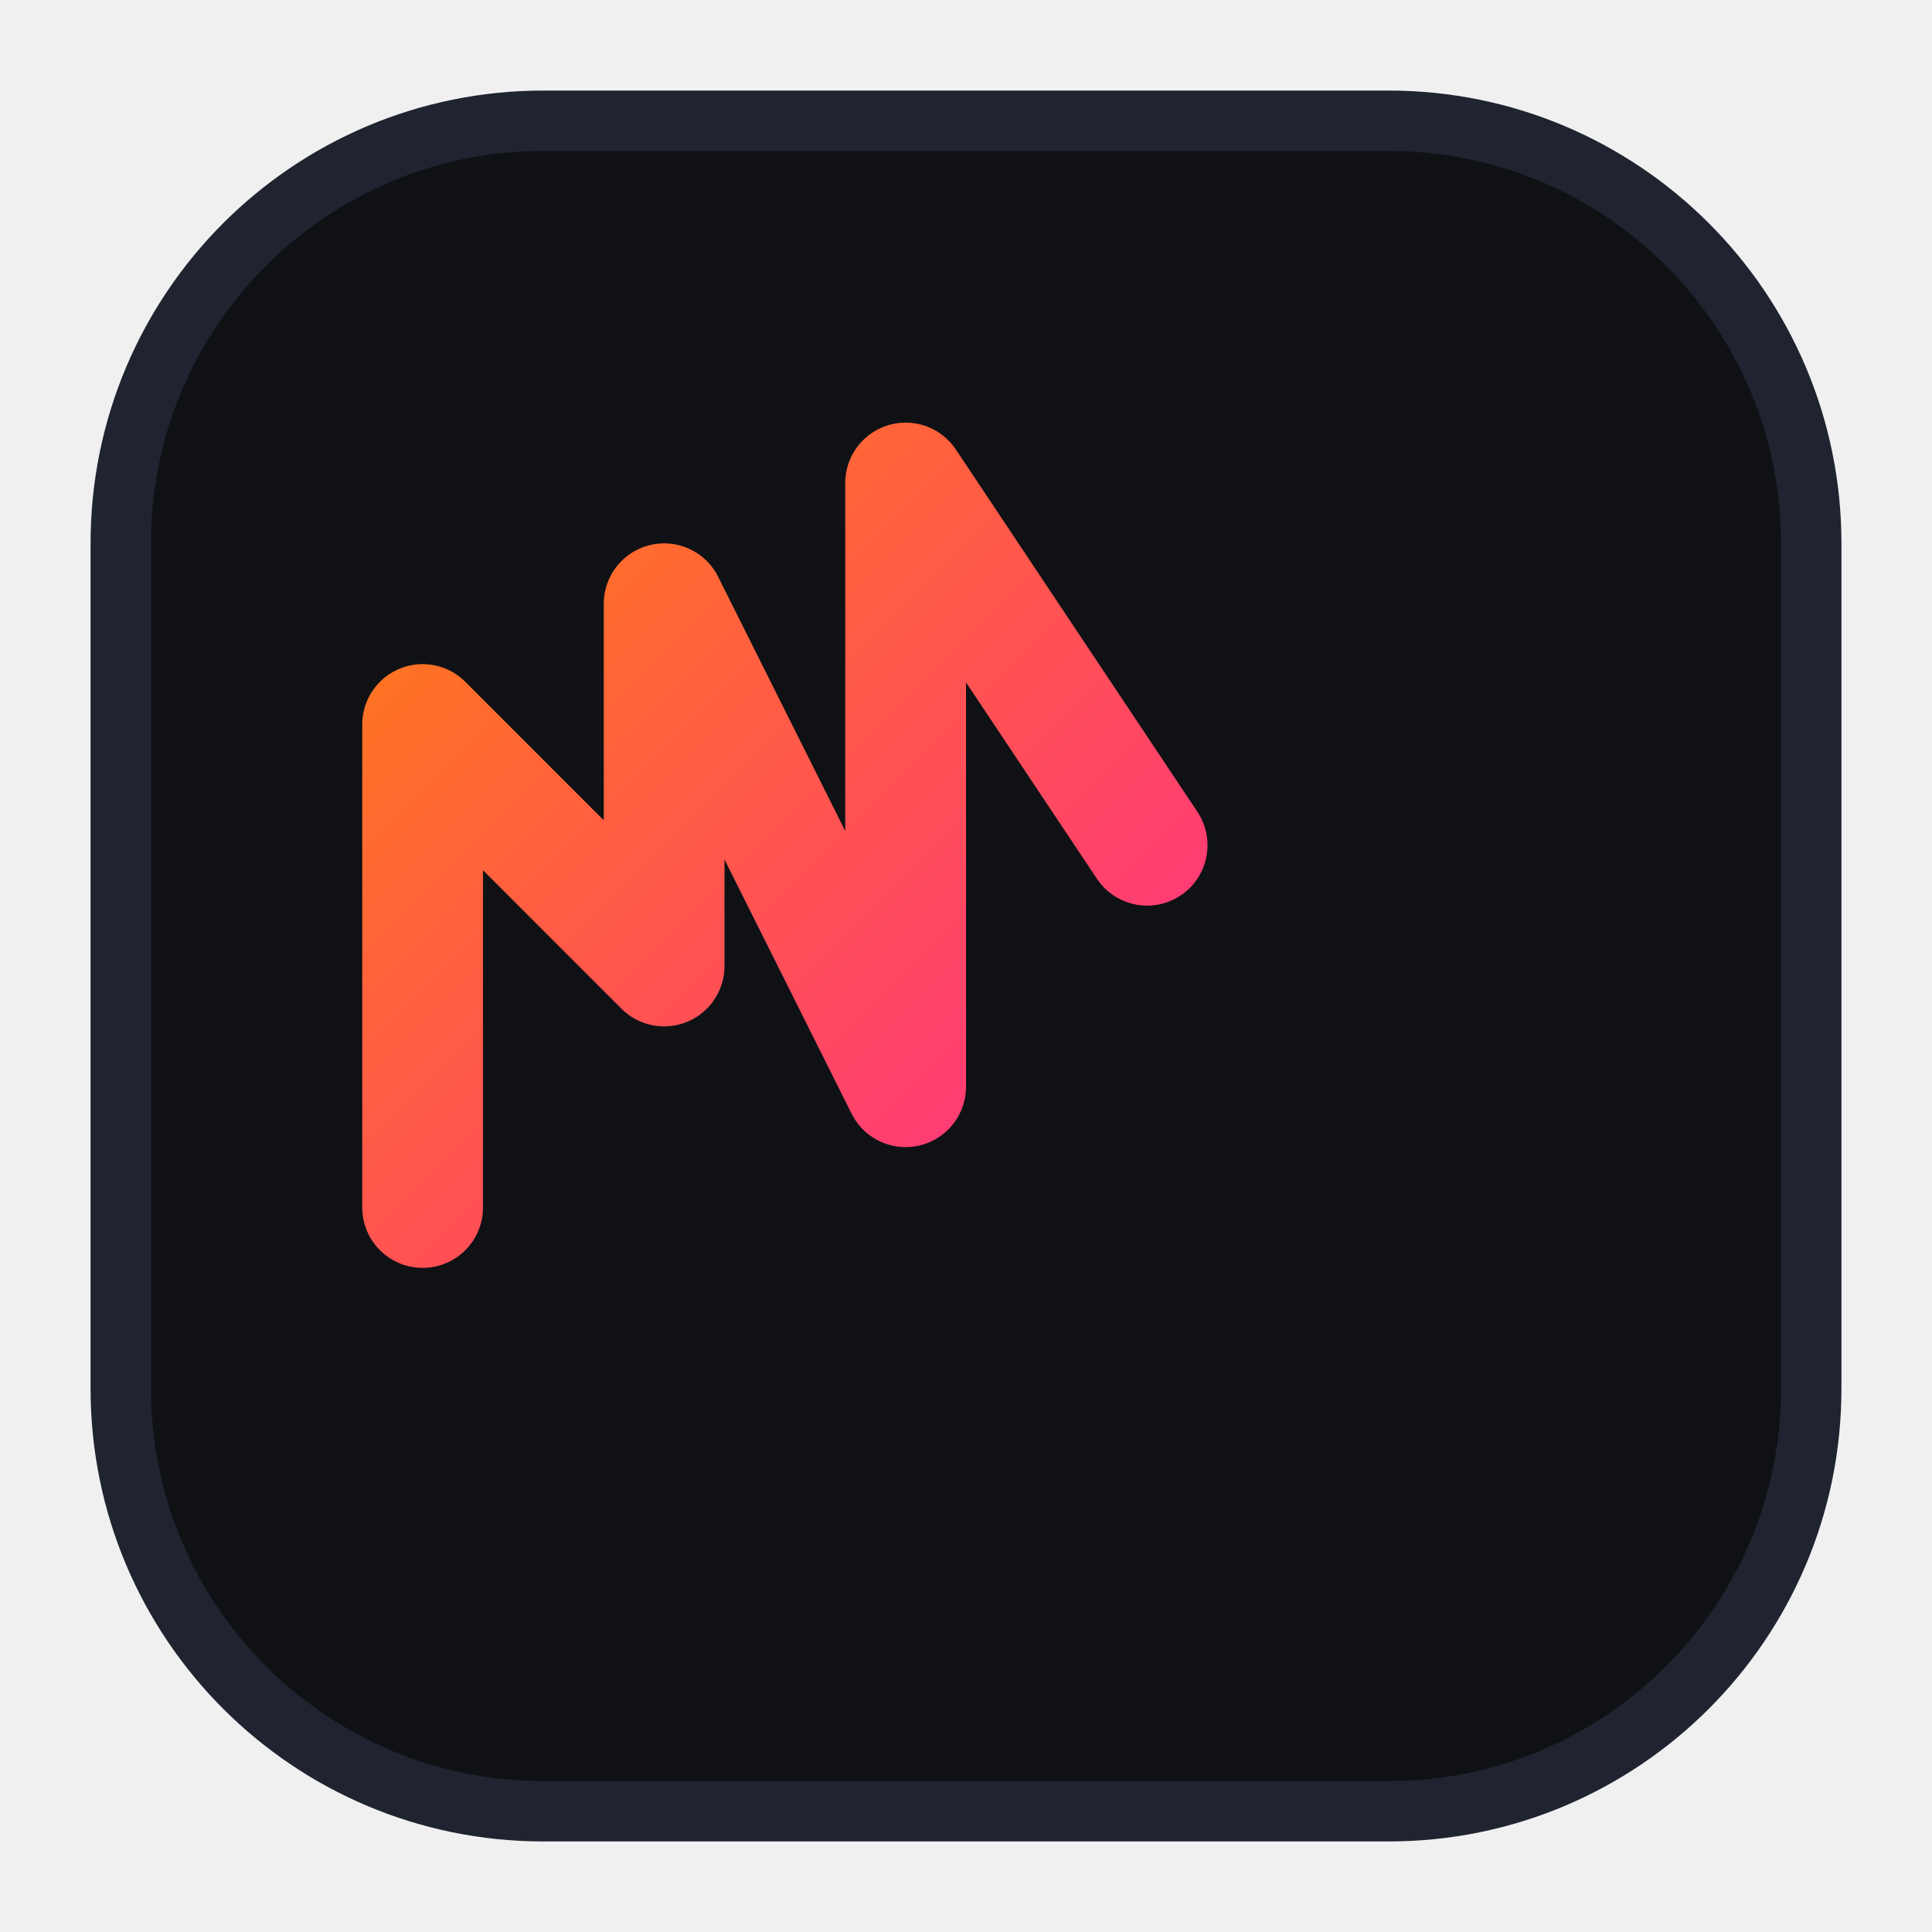
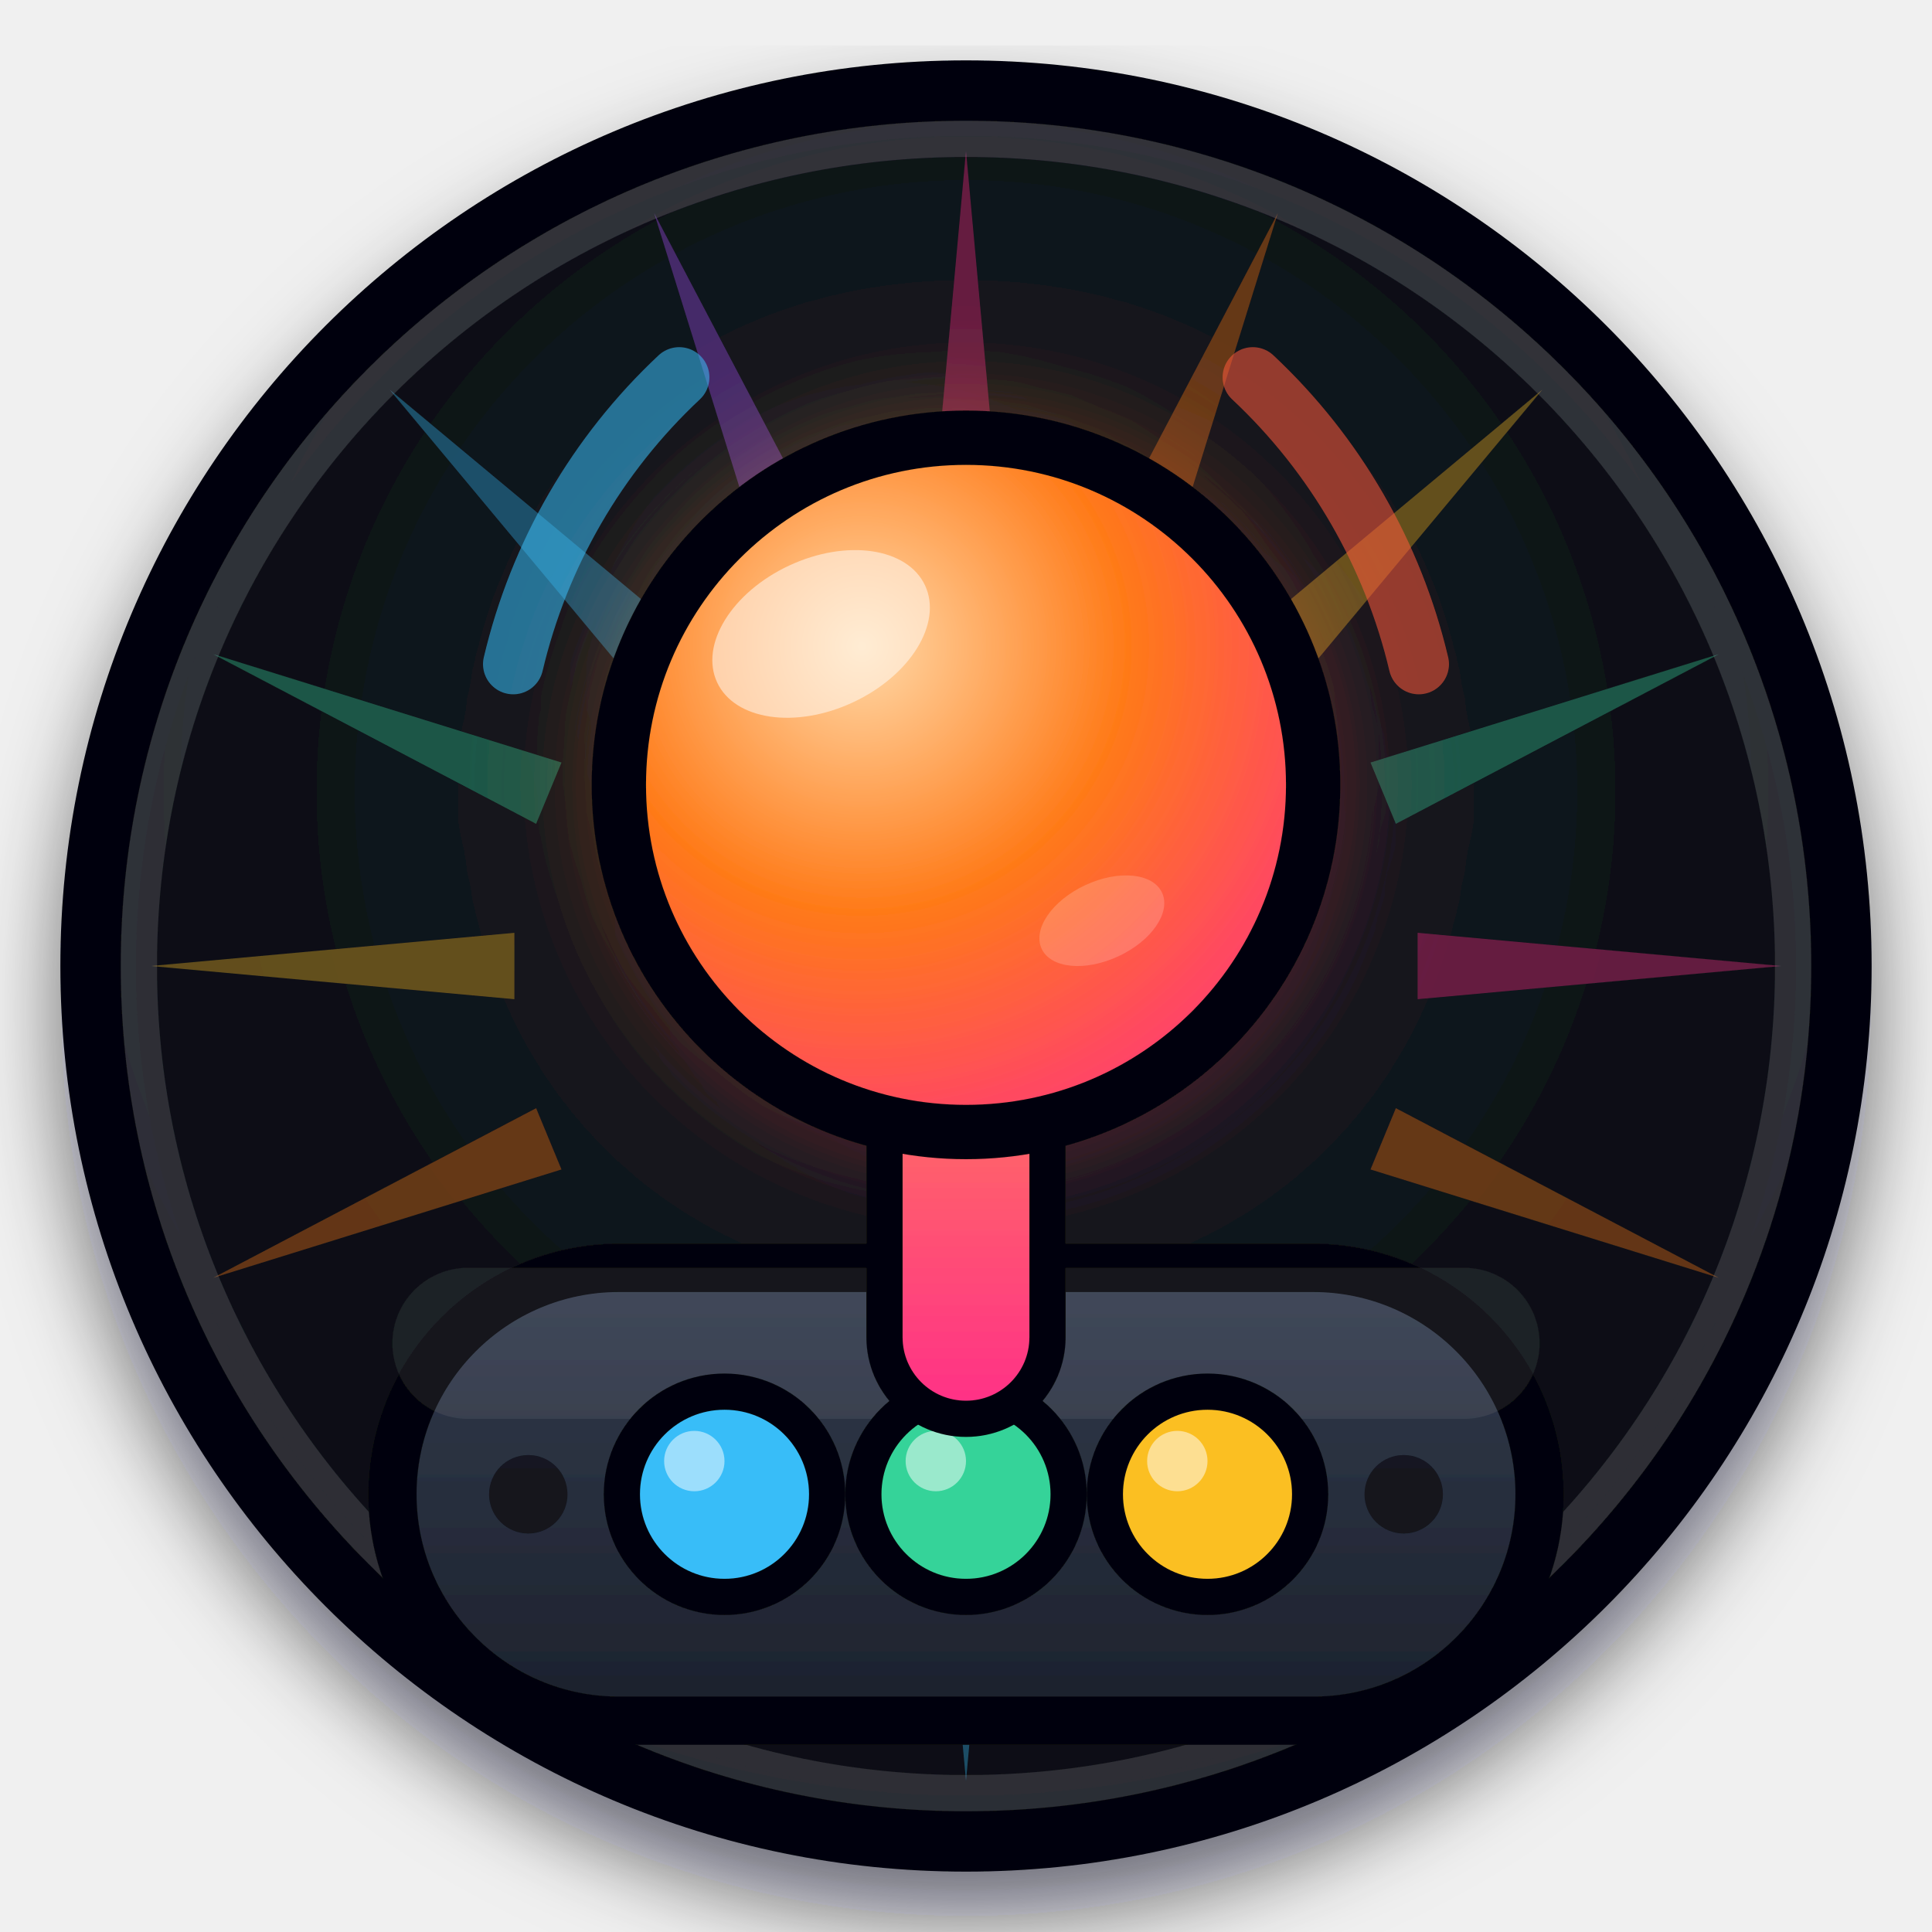
- <svg xmlns="http://www.w3.org/2000/svg" viewBox="0 0 64 64" width="64" height="64">
+ <svg xmlns="http://www.w3.org/2000/svg" viewBox="0 0 64 64" width="64" height="64" role="img" aria-label="Arcade">
  <defs>
-     <linearGradient id="g" x1="0" y1="0" x2="1" y2="1">
-       <stop offset="0" stop-color="#ff7a18" />
+     <linearGradient id="stick" x1="0" y1="0" x2="0" y2="1">
+       <stop offset="0" stop-color="#ff9a4a" />
      <stop offset="1" stop-color="#ff2e88" />
    </linearGradient>
+     <radialGradient id="ball" cx="0.35" cy="0.3" r="0.85">
+       <stop offset="0" stop-color="#ffd9a8" />
+       <stop offset="0.45" stop-color="#ff7a18" />
+       <stop offset="1" stop-color="#ff2e88" />
+     </radialGradient>
+     <linearGradient id="base" x1="0" y1="0" x2="0" y2="1">
+       <stop offset="0" stop-color="#333c4f" />
+       <stop offset="1" stop-color="#1c212c" />
+     </linearGradient>
+     <radialGradient id="badgeBg" cx="0.5" cy="0.4" r="0.7">
+       <stop offset="0" stop-color="#181c26" />
+       <stop offset="1" stop-color="#0a0c11" />
+     </radialGradient>
+     <filter id="dropShadow" x="-40%" y="-40%" width="180%" height="180%">
+       <feDropShadow dx="0" dy="1.5" stdDeviation="1.4" flood-color="#05060a" flood-opacity="0.55" />
+     </filter>
+     <filter id="glow" x="-60%" y="-60%" width="220%" height="220%">
+       <feGaussianBlur stdDeviation="2.2" />
+     </filter>
+     <clipPath id="badgeClip">
+       <circle cx="32" cy="32" r="27.5" />
+     </clipPath>
  </defs>
-   <rect x="4" y="4" width="56" height="56" rx="14" fill="#0f1115" stroke="#1f2430" stroke-width="2" />
-   <path d="M14 40 L14 24 L22 32 L22 20 L30 36 L30 16 L38 28" fill="none" stroke="url(#g)" stroke-width="4" stroke-linecap="round" stroke-linejoin="round" />
+   <g filter="url(#dropShadow)">
+     <circle cx="32" cy="32" r="29" fill="url(#badgeBg)" />
+     <g clip-path="url(#badgeClip)" opacity="0.55">
+       <path d="M46.96 30.90 L59.00 32.00 L46.96 33.10 Z" fill="#ff2e88" />
+       <path d="M46.24 36.71 L56.94 42.33 L45.40 38.74 Z" fill="#ff7a18" />
+       <path d="M43.35 41.80 L51.09 51.09 L41.80 43.35 Z" fill="#fbbf24" />
+       <path d="M38.74 45.40 L42.33 56.94 L36.71 46.24 Z" fill="#34d399" />
+       <path d="M33.10 46.96 L32.00 59.00 L30.90 46.96 Z" fill="#38bdf8" />
+       <path d="M27.29 46.24 L21.67 56.94 L25.26 45.40 Z" fill="#a855f7" />
+       <path d="M22.20 43.35 L12.91 51.09 L20.65 41.80 Z" fill="#ff2e88" />
+       <path d="M18.60 38.74 L7.06 42.33 L17.76 36.71 Z" fill="#ff7a18" />
+       <path d="M17.04 33.10 L5.00 32.00 L17.04 30.90 Z" fill="#fbbf24" />
+       <path d="M17.76 27.29 L7.06 21.67 L18.60 25.26 Z" fill="#34d399" />
+       <path d="M20.65 22.20 L12.91 12.91 L22.20 20.65 Z" fill="#38bdf8" />
+       <path d="M25.26 18.60 L21.67 7.06 L27.29 17.76 Z" fill="#a855f7" />
+       <path d="M30.90 17.04 L32.00 5.00 L33.10 17.04 Z" fill="#ff2e88" />
+       <path d="M36.71 17.76 L42.33 7.06 L38.74 18.60 Z" fill="#ff7a18" />
+       <path d="M41.80 20.65 L51.09 12.91 L43.35 22.20 Z" fill="#fbbf24" />
+       <path d="M45.40 25.26 L56.94 21.67 L46.24 27.29 Z" fill="#34d399" />
+       <circle cx="32" cy="32" r="27.5" fill="#0a0c11" opacity="0.35" />
+     </g>
+     <circle cx="32" cy="32" r="27.5" fill="none" stroke="#f5f3ff" stroke-width="1.4" opacity="0.14" />
+     <circle cx="32" cy="32" r="29" fill="none" stroke="#05060a" stroke-width="2" />
+     <circle cx="32" cy="26" r="12" fill="url(#ball)" opacity="0.4" filter="url(#glow)" />
+     <rect x="13" y="42" width="38" height="15" rx="7.5" fill="url(#base)" stroke="#05060a" stroke-width="1.6" />
+     <rect x="13" y="42" width="38" height="5" rx="2.5" fill="#ffffff" opacity="0.07" />
+     <circle cx="17.5" cy="49.5" r="1.3" fill="#05060a" opacity="0.6" />
+     <circle cx="46.5" cy="49.5" r="1.3" fill="#05060a" opacity="0.6" />
+     <circle cx="24" cy="49.5" r="3.4" fill="#38bdf8" stroke="#05060a" stroke-width="1.2" />
+     <circle cx="32" cy="49.5" r="3.4" fill="#34d399" stroke="#05060a" stroke-width="1.2" />
+     <circle cx="40" cy="49.5" r="3.4" fill="#fbbf24" stroke="#05060a" stroke-width="1.2" />
+     <circle cx="23" cy="48.4" r="1" fill="#ffffff" opacity="0.5" />
+     <circle cx="31" cy="48.4" r="1" fill="#ffffff" opacity="0.5" />
+     <circle cx="39" cy="48.4" r="1" fill="#ffffff" opacity="0.5" />
+     <rect x="29.3" y="28" width="5.4" height="19" rx="2.7" fill="url(#stick)" stroke="#05060a" stroke-width="1.2" />
+     <path d="M17 22 A19 19 0 0 1 22.5 12.5" fill="none" stroke="#38bdf8" stroke-width="2" stroke-linecap="round" opacity="0.55" />
+     <path d="M47 22 A19 19 0 0 0 41.5 12.5" fill="none" stroke="#ff5a3c" stroke-width="2" stroke-linecap="round" opacity="0.55" />
+     <circle cx="32" cy="26" r="11.5" fill="url(#ball)" stroke="#05060a" stroke-width="1.8" />
+     <ellipse cx="27.2" cy="21" rx="3.8" ry="2.5" fill="#ffffff" opacity="0.5" transform="rotate(-25 27.2 21)" />
+     <ellipse cx="36.5" cy="30.5" rx="2.2" ry="1.3" fill="#ffffff" opacity="0.18" transform="rotate(-25 36.5 30.5)" />
+   </g>
</svg>
